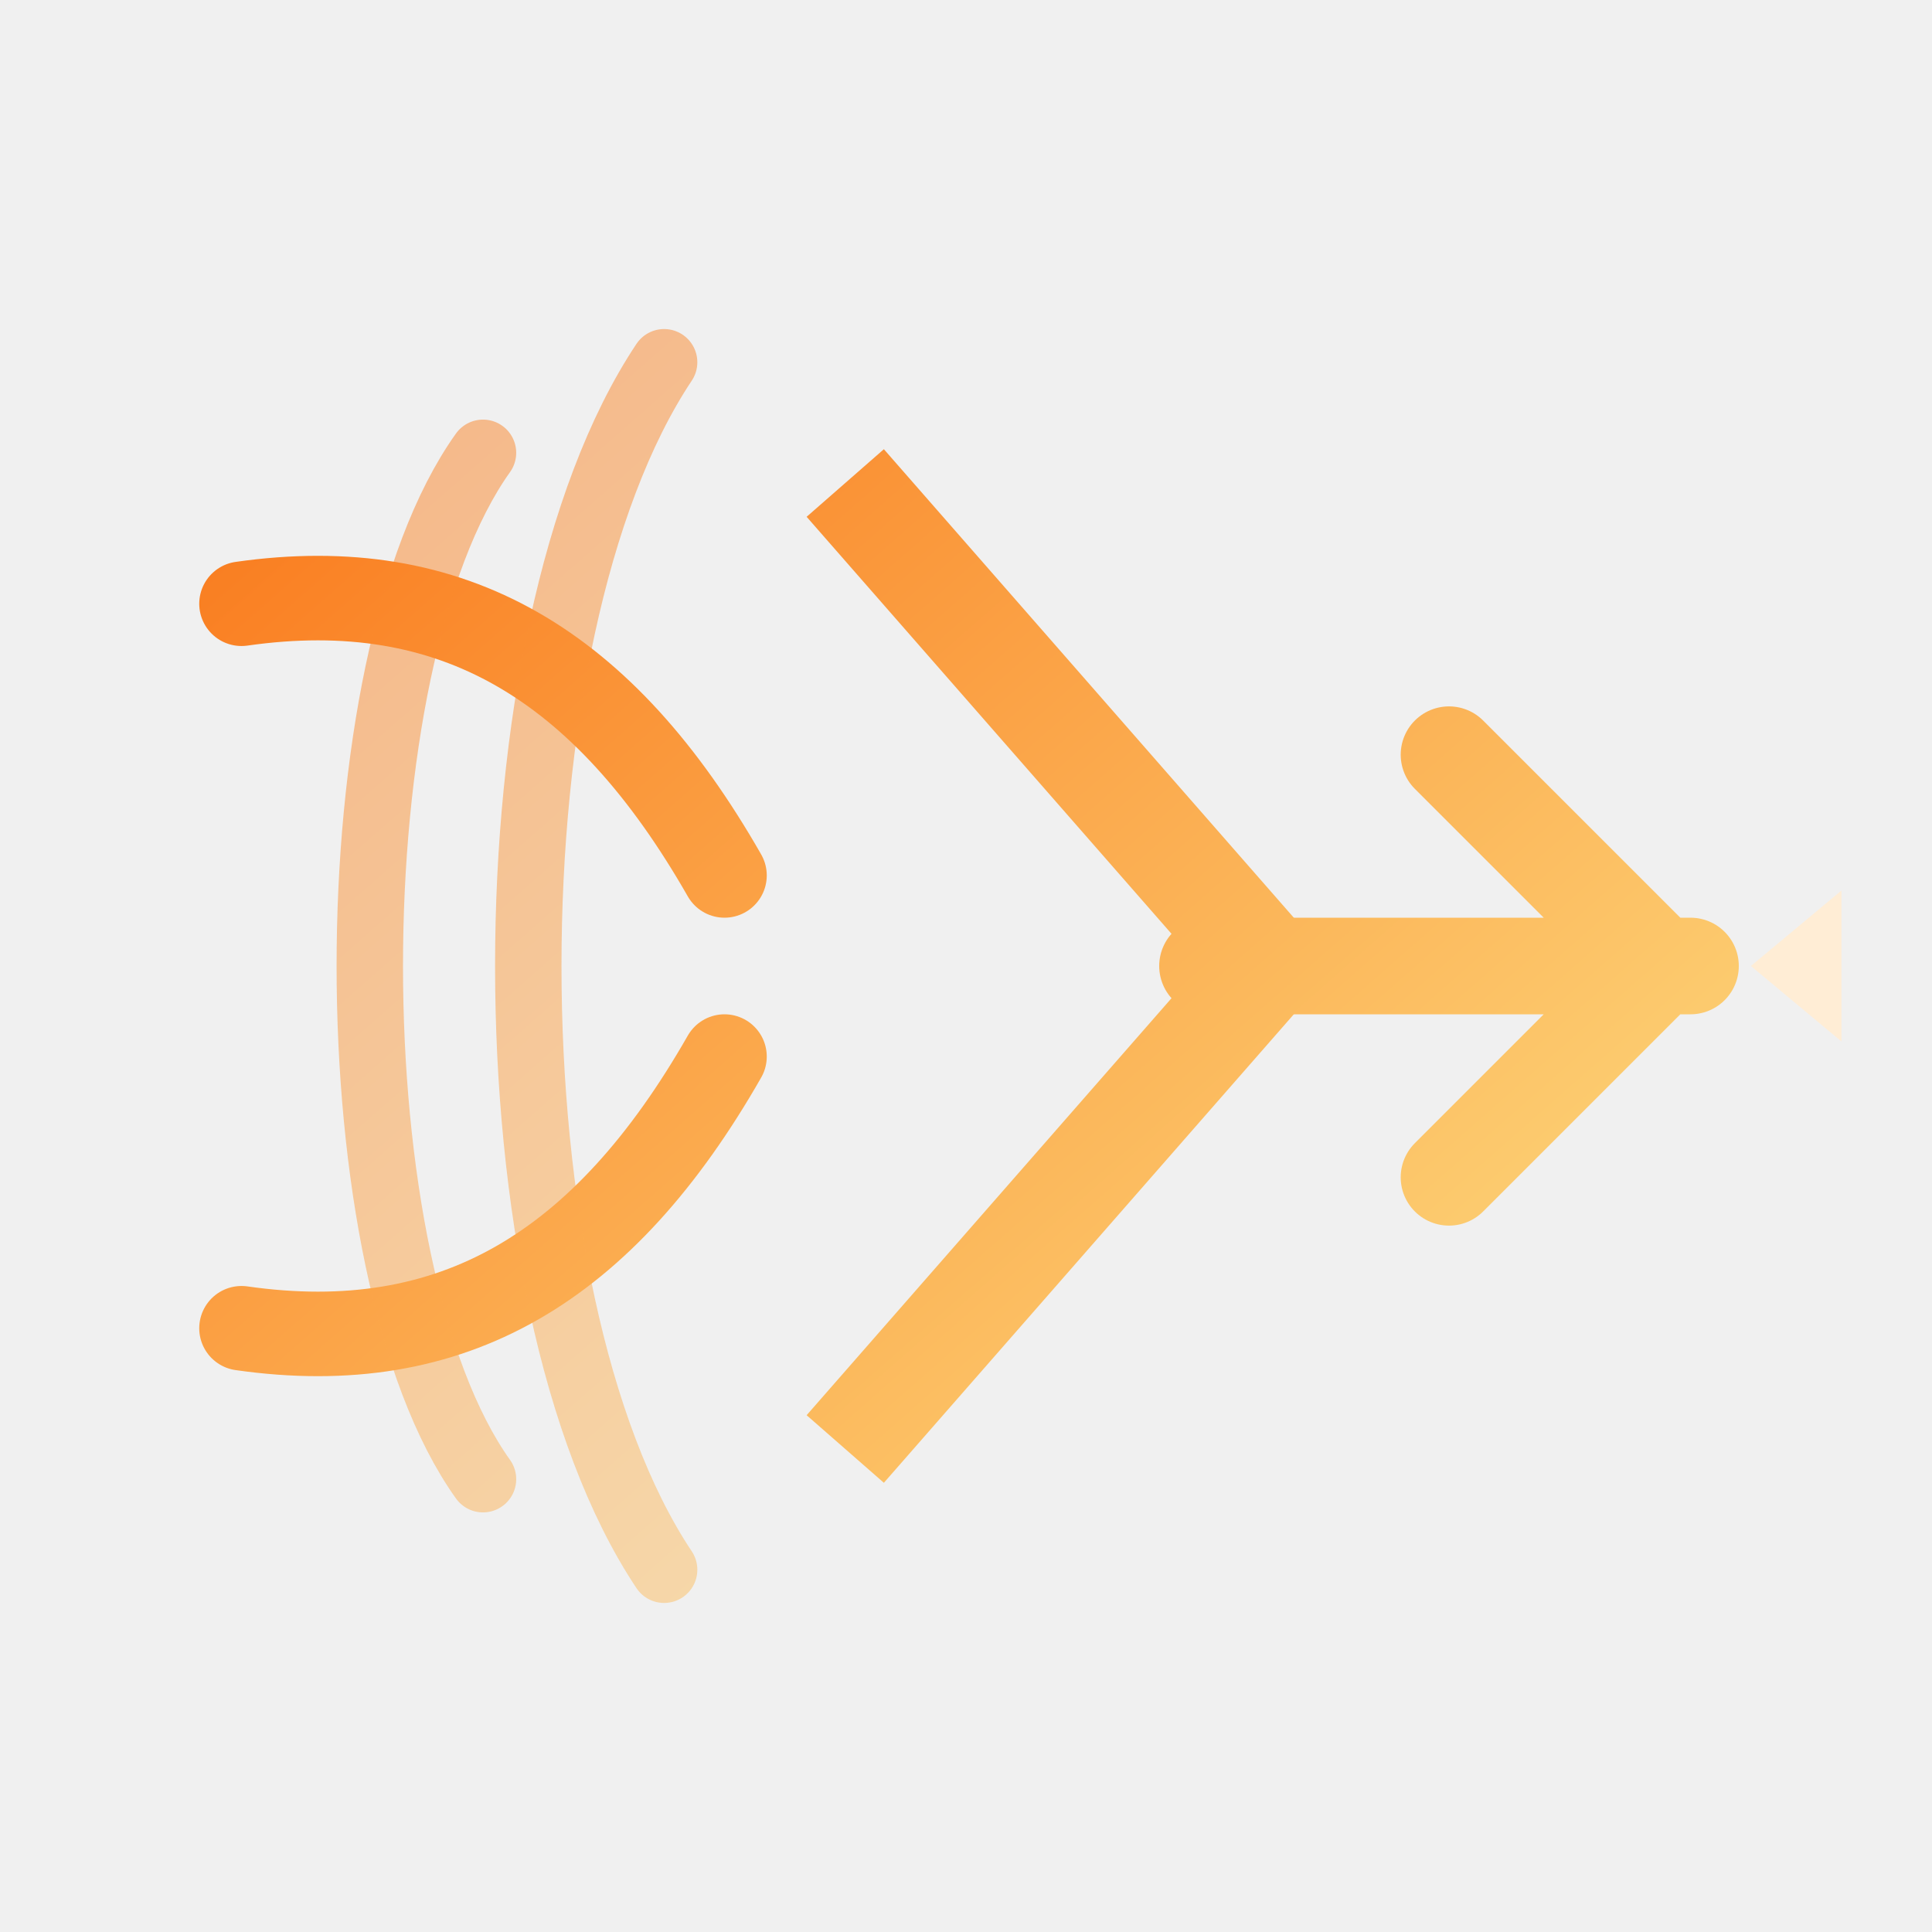
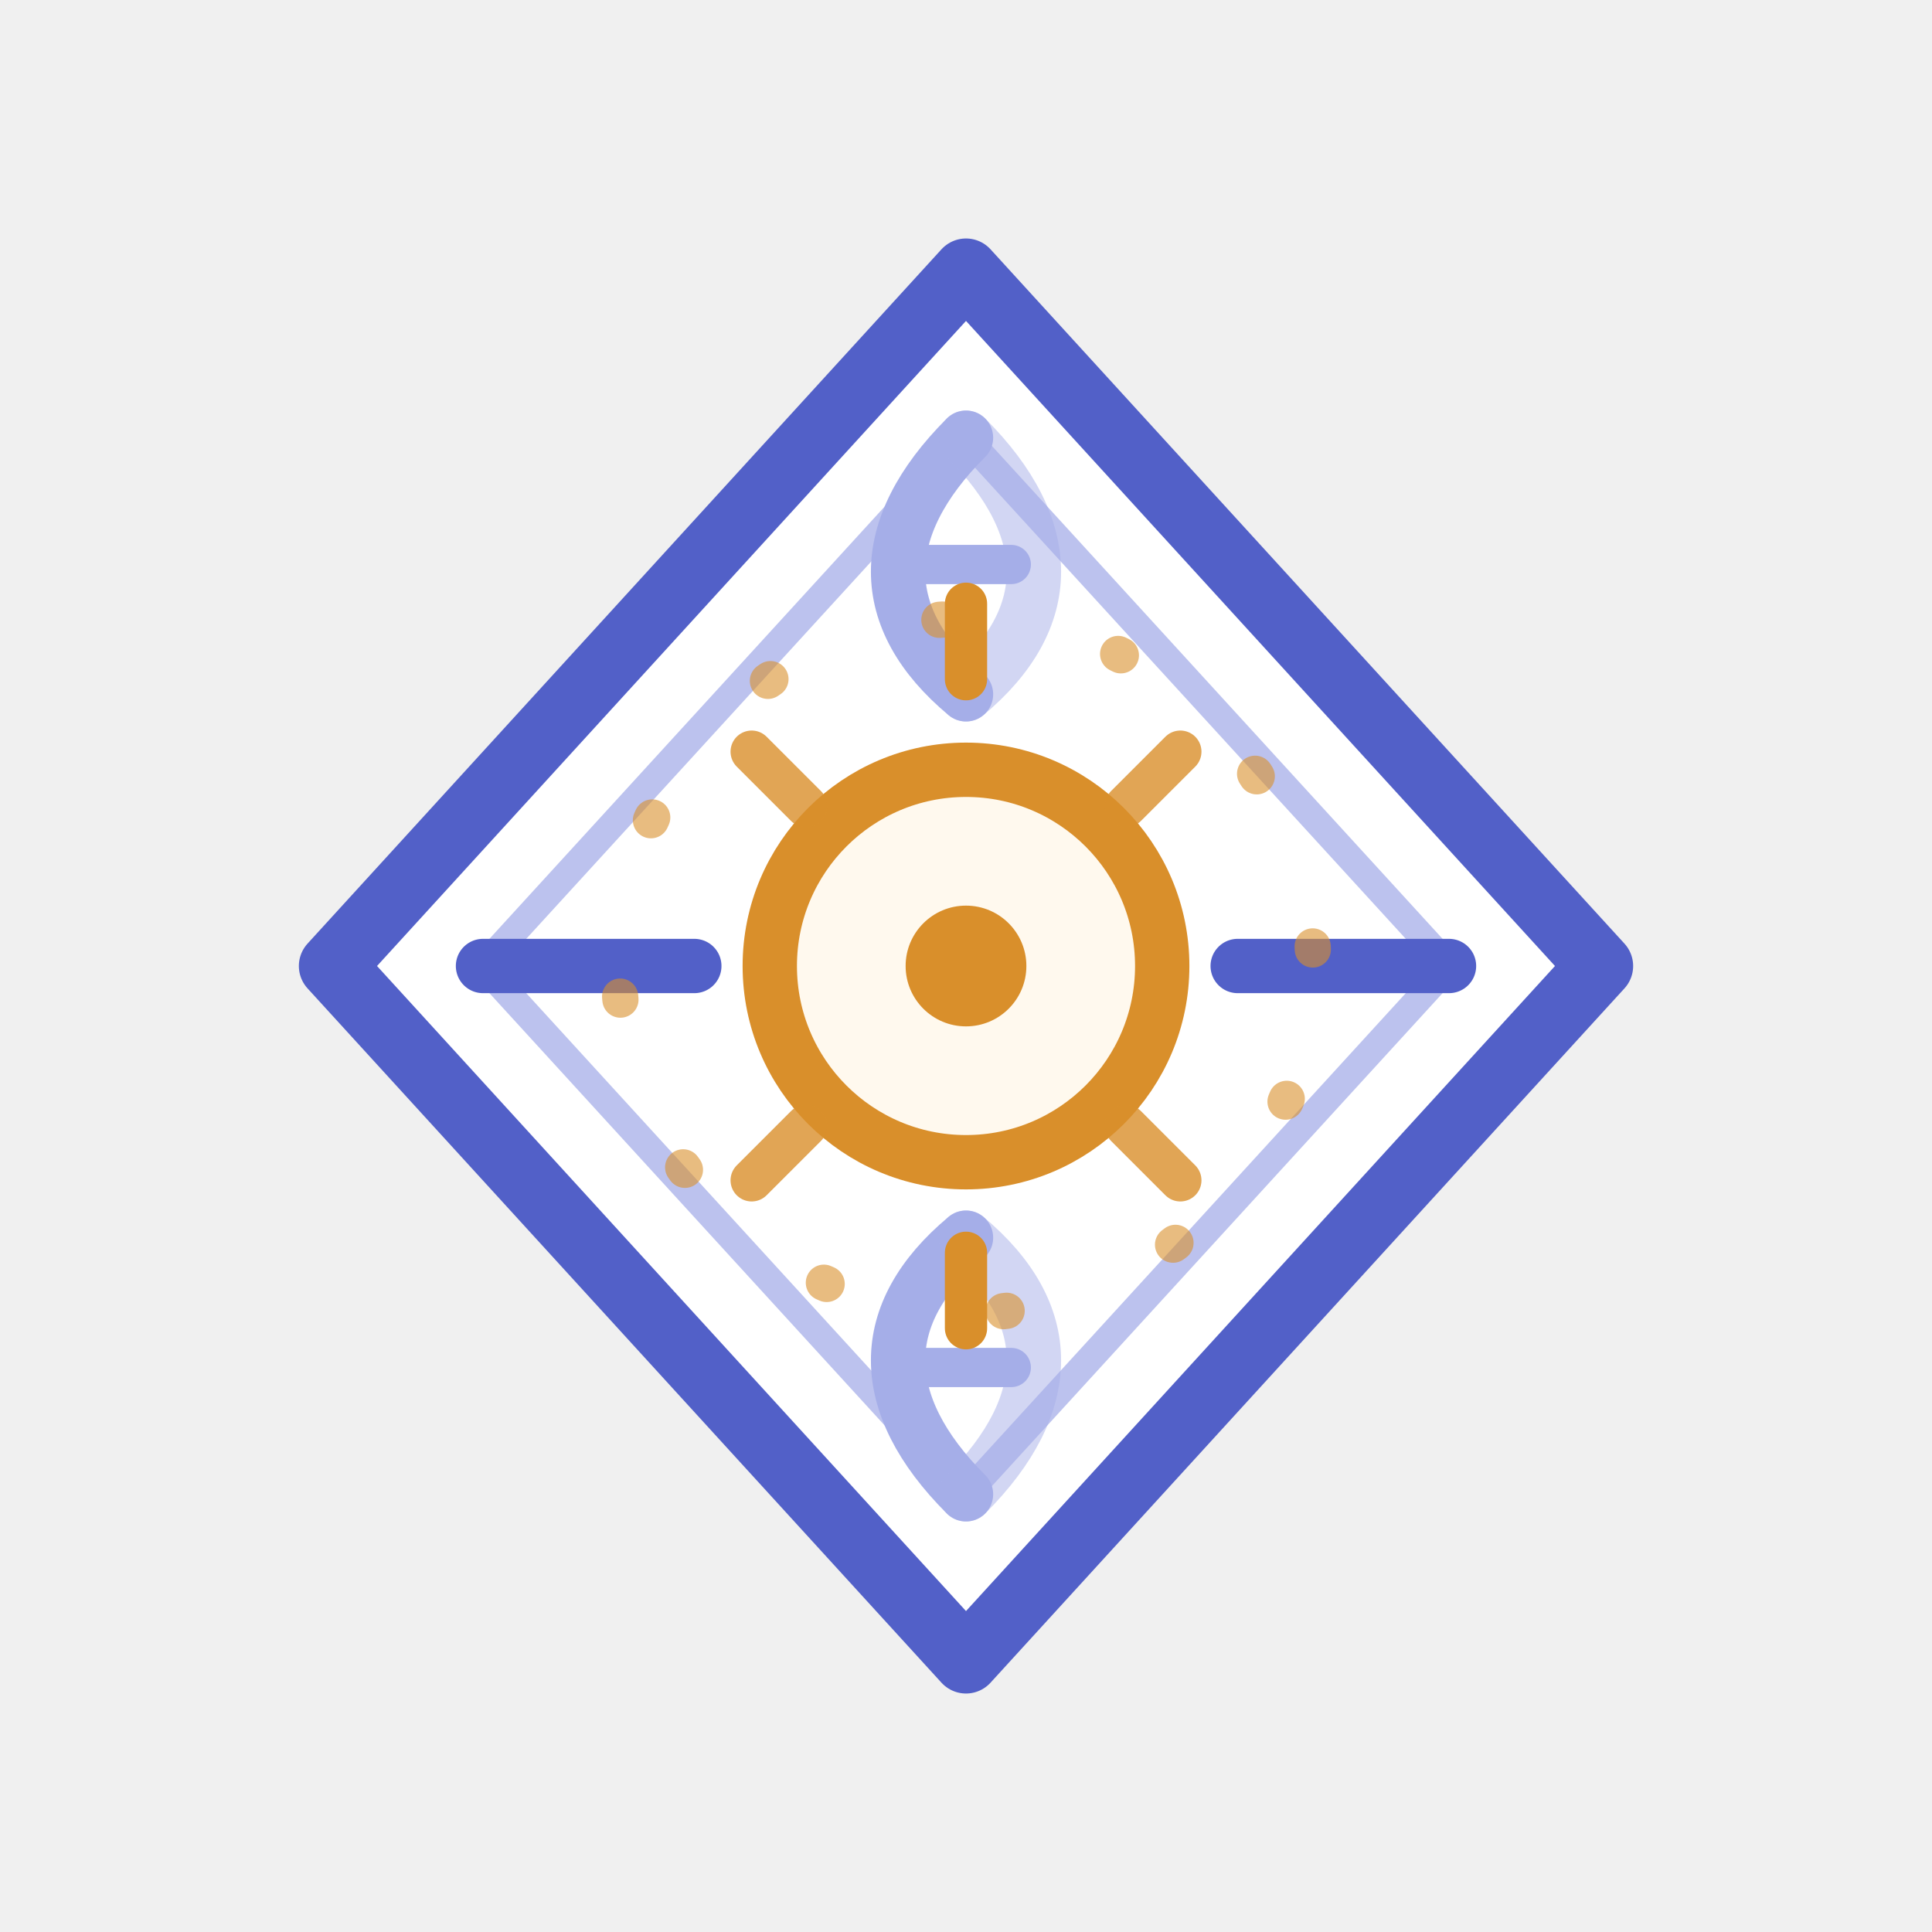
<svg xmlns="http://www.w3.org/2000/svg" viewBox="0 0 64 64">
  <defs>
-     <linearGradient id="g" x1="10" y1="7" x2="54" y2="57" gradientUnits="userSpaceOnUse">
-       <stop stop-color="#F97316" />
-       <stop offset="1" stop-color="#FDE68A" />
+     <linearGradient id="p1" x1="16" y1="10" x2="48" y2="54">
+       <stop stop-color="#A5AEE8" />
+       <stop offset="1" stop-color="#3A4698" />
    </linearGradient>
  </defs>
-   <path d="M8 20c7-1 12 2 16 9M8 44c7 1 12-2 16-9" fill="none" stroke="url(#g)" stroke-width="2.8" stroke-linecap="round" />
-   <path d="M16 15c-5 7-5 27 0 34M22 12c-6 9-6 31 0 40" fill="none" stroke="url(#g)" stroke-width="2.2" opacity=".5" stroke-linecap="round" />
-   <path d="M28 16 42 32 28 48" fill="none" stroke="url(#g)" stroke-width="3.4" stroke-linejoin="round" />
-   <path d="M40 32h16M48 25l7 7-7 7" fill="none" stroke="url(#g)" stroke-width="3.2" stroke-linecap="round" stroke-linejoin="round" />
-   <path d="M58 32l3-2.5V34.5z" fill="#FFEDD5" />
+   <path d="M32 9 L53 32 L32 55 L11 32 Z" fill="#FFFFFF" stroke="#5260C8" stroke-width="2.2" stroke-linejoin="round" />
+   <path d="M32 14.5 L48 32 L32 49.5 L16 32 Z" fill="none" stroke="#A5AEE8" stroke-width="0.9" opacity="0.75" />
+   <g stroke-linecap="round" fill="none">
+     <path d="M32 14.5 C 29 17.5, 29 20.5, 32 23" stroke="url(#p1)" stroke-width="1.8" />
+     <path d="M32 14.5 C 35 17.5, 35 20.5, 32 23" stroke="url(#p1)" stroke-width="1.8" opacity="0.5" />
+     <path d="M30.5 18.7 L33.5 18.7" stroke="#A5AEE8" stroke-width="1.3" />
+     <path d="M32 49.5 C 29 46.5, 29 43.5, 32 41" stroke="url(#p1)" stroke-width="1.8" />
+     <path d="M32 49.5 C 35 46.5, 35 43.5, 32 41" stroke="url(#p1)" stroke-width="1.8" opacity="0.5" />
+     <path d="M30.5 45.3 L33.5 45.3" stroke="#A5AEE8" stroke-width="1.3" />
+     <path d="M16 32 H23 M41 32 H48" stroke="#5260C8" stroke-width="1.8" />
+   </g>
+   <circle cx="32" cy="32" r="6.5" fill="#FFF9EE" stroke="#D98F2B" stroke-width="1.8" />
+   <circle cx="32" cy="32" r="2" fill="#D98F2B" />
+   <g stroke="#D98F2B" stroke-width="1.4" stroke-linecap="round">
+     <path d="M32 22.5 V20 M32 41.5 V44" />
+     <path d="M26.7 26.7 L24.9 24.9 M37.3 26.7 L39.1 24.9 M26.7 37.3 L24.9 39.1 M37.3 37.3 L39.1 39.1" opacity="0.8" />
+   </g>
+   <circle cx="32" cy="32" r="11.5" fill="none" stroke="#D98F2B" stroke-width="1.2" stroke-dasharray="0.1 6" stroke-linecap="round" opacity="0.6" transform="rotate(22.5 32 32)" />
</svg>
